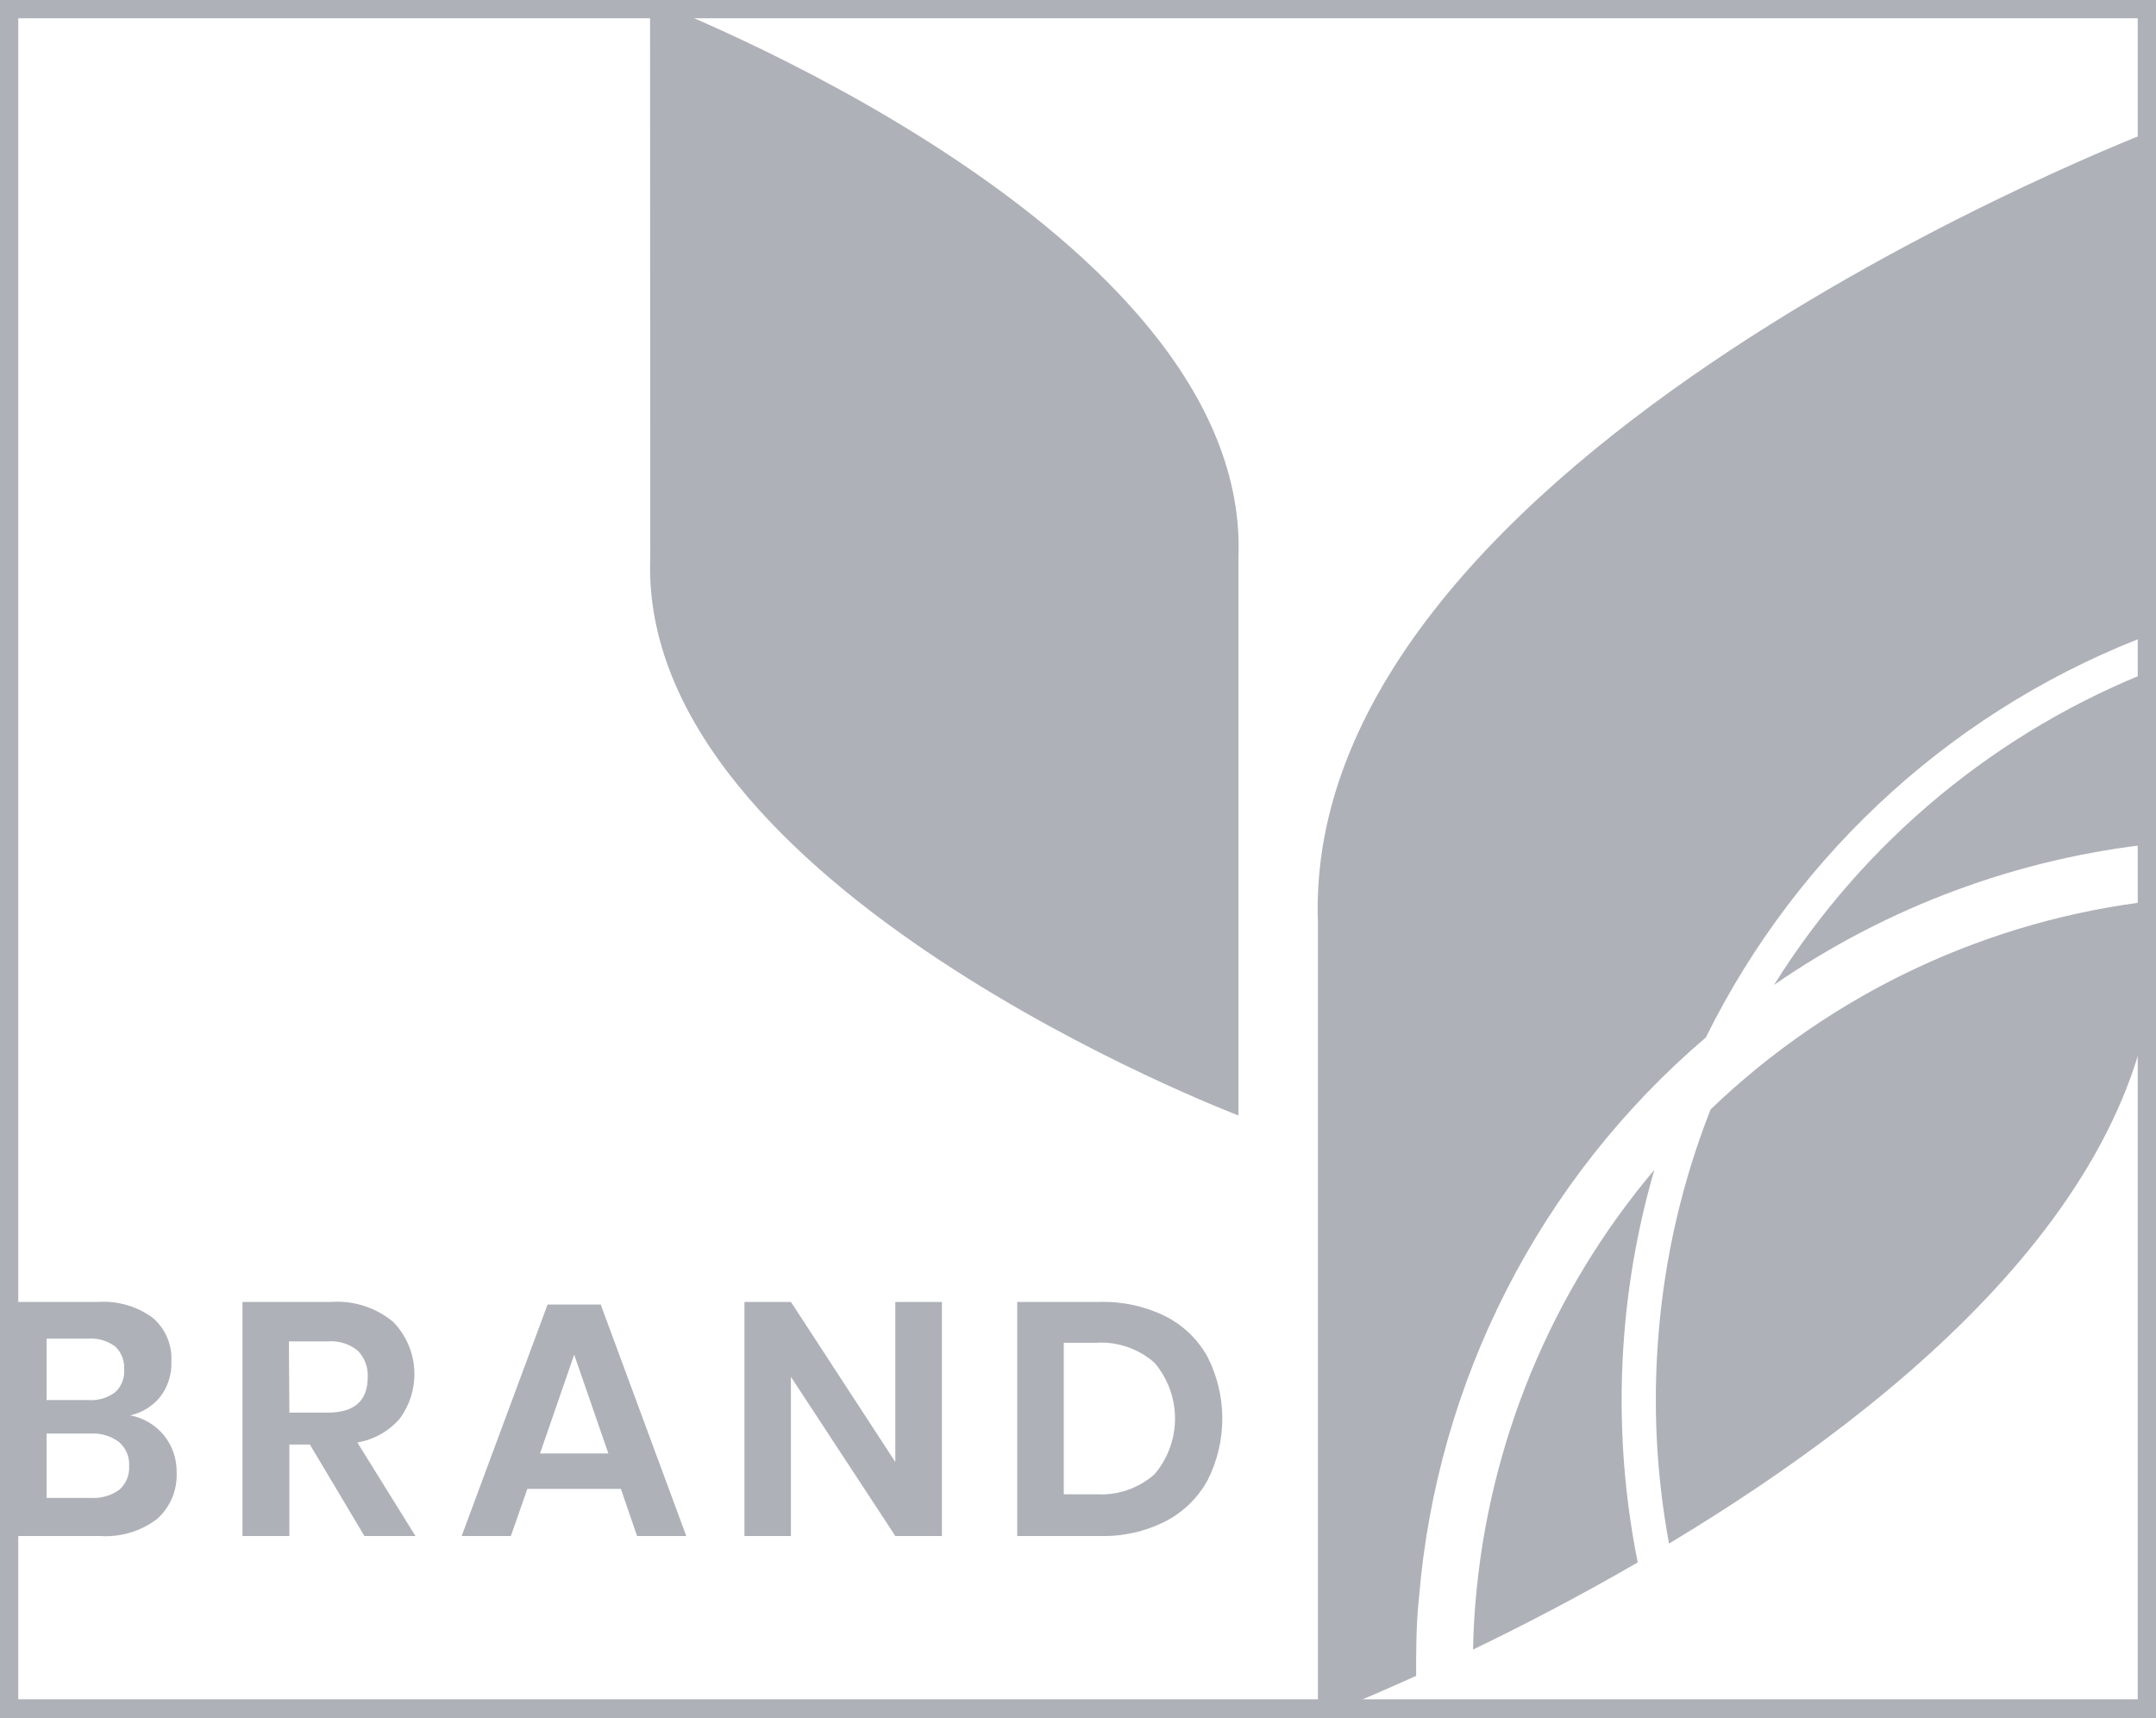
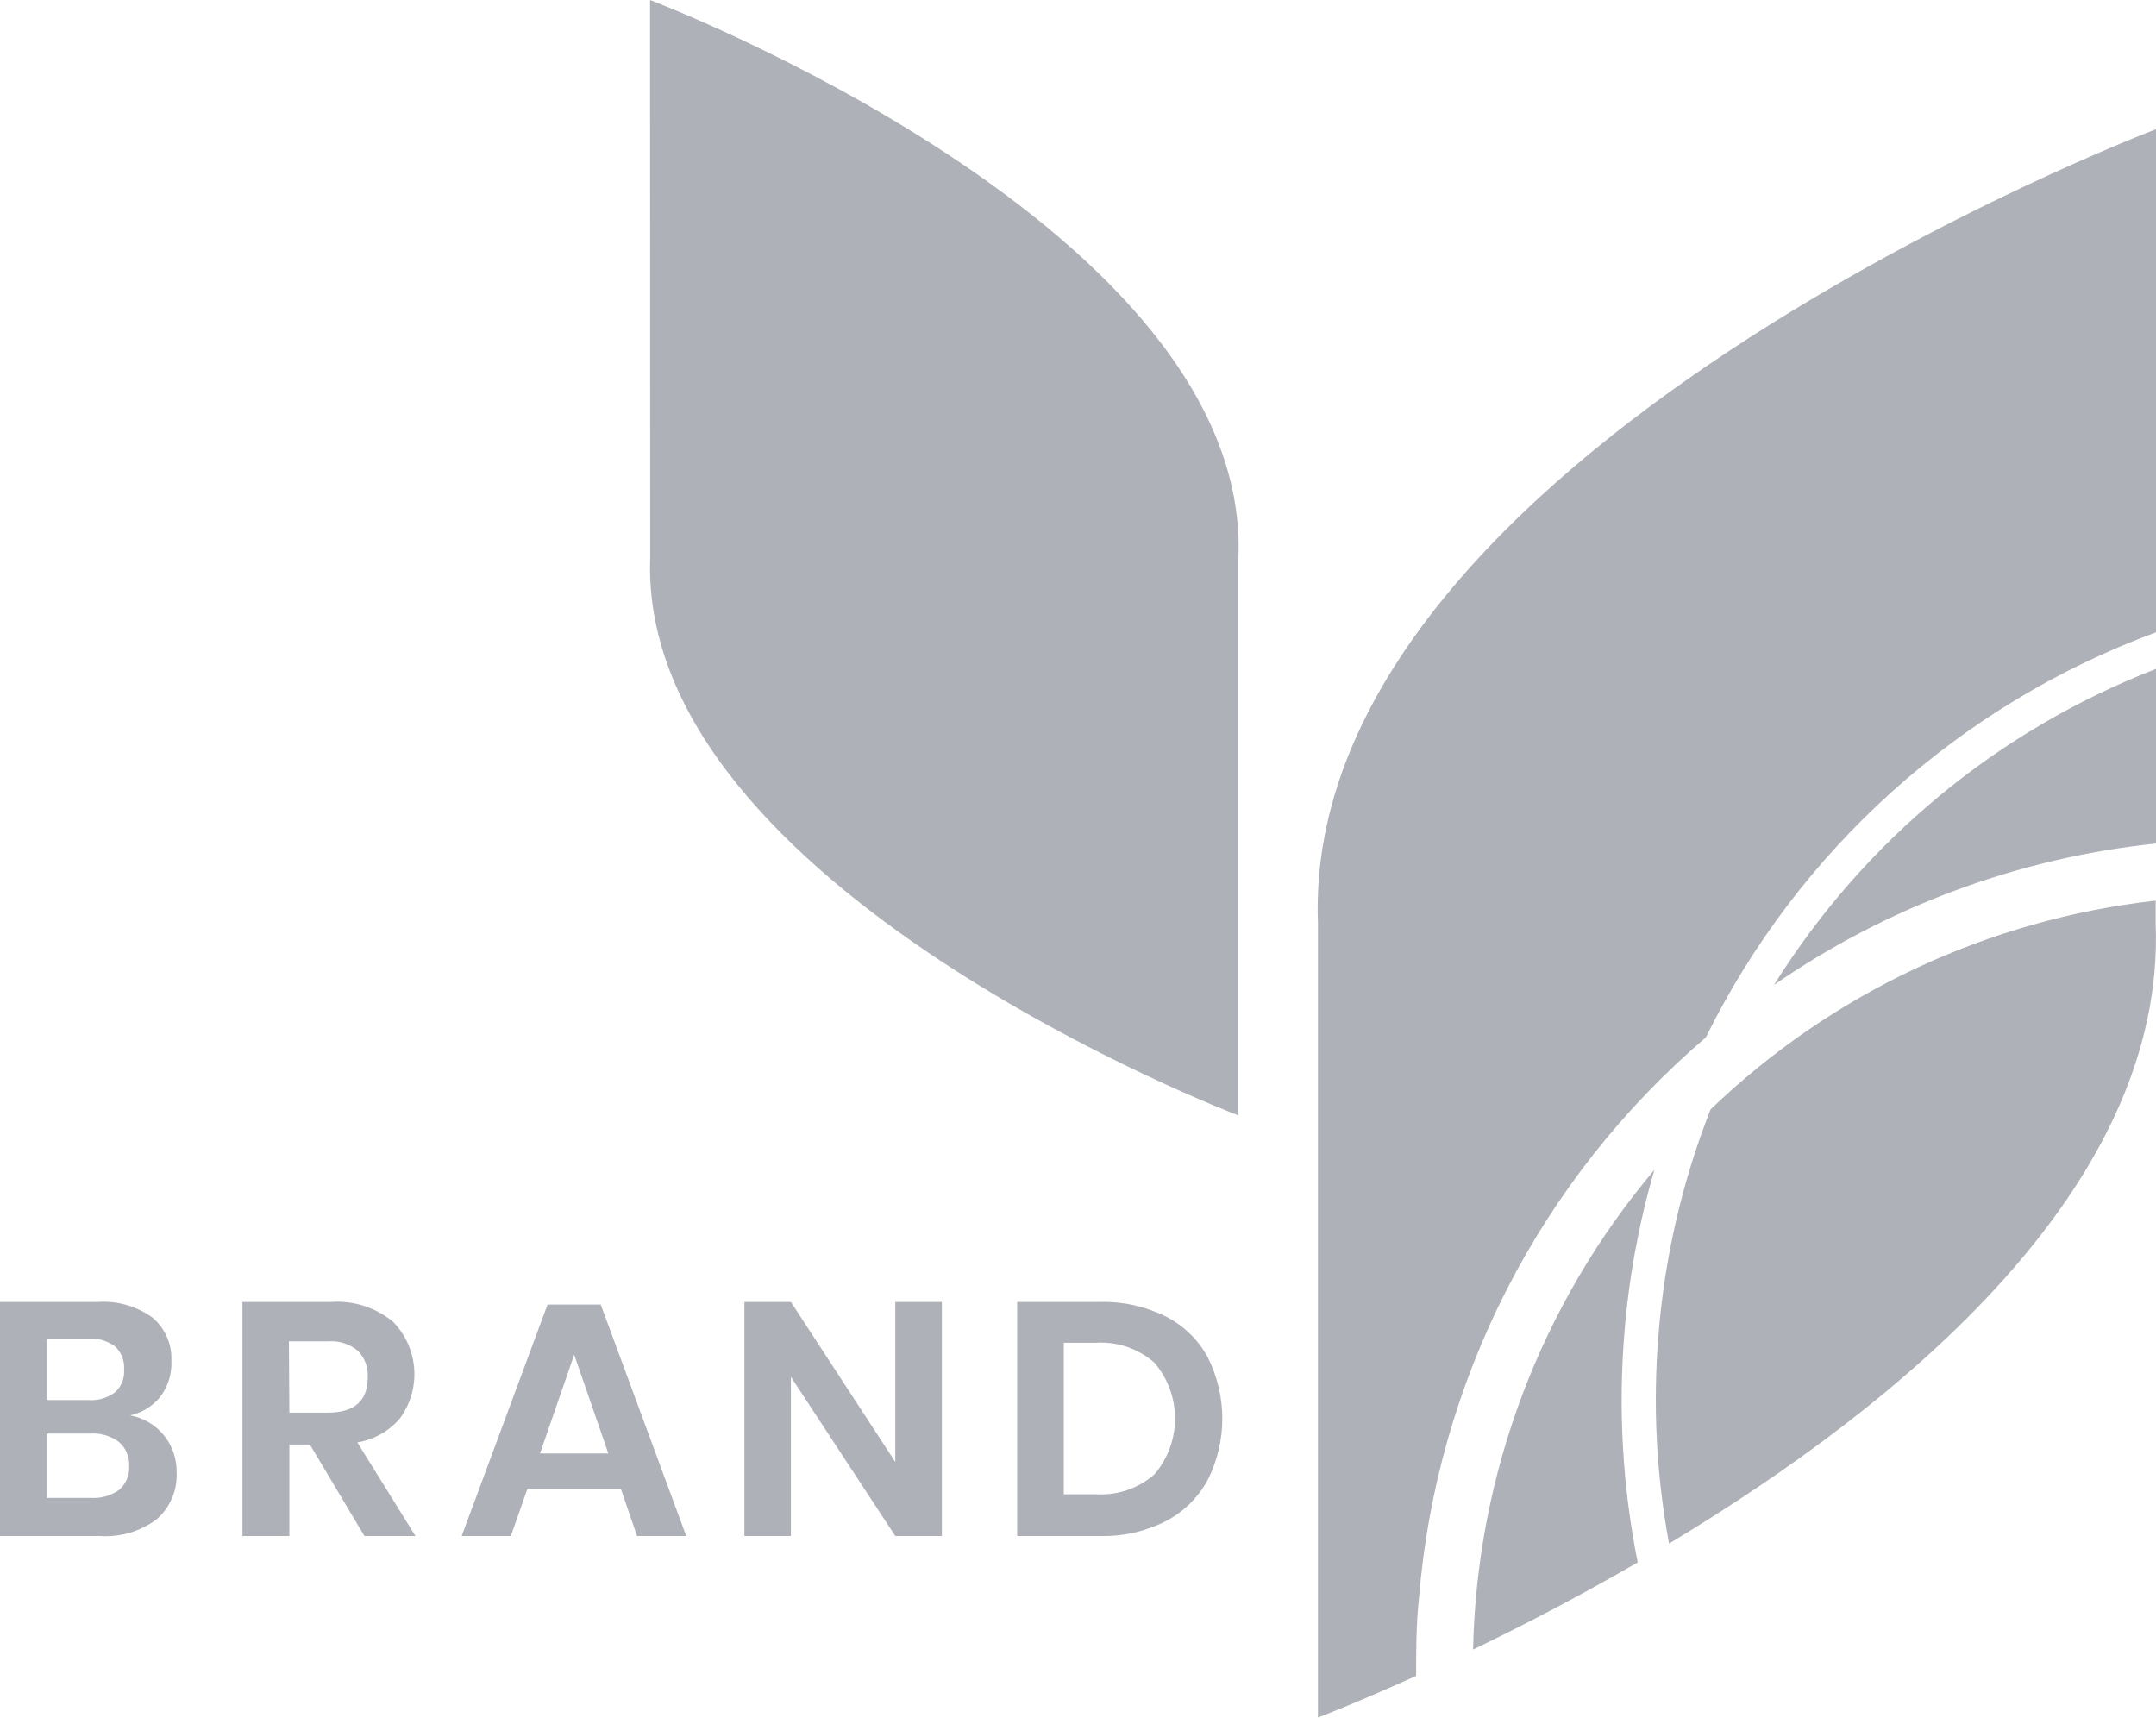
- <svg xmlns="http://www.w3.org/2000/svg" width="59" height="47" viewBox="0 0 59 47" fill="none">
-   <path d="M4.488 39.278C4.718 39.563 4.84 39.921 4.834 40.288C4.845 40.528 4.803 40.767 4.71 40.988C4.618 41.209 4.477 41.406 4.298 41.565C3.851 41.904 3.298 42.069 2.739 42.031H0V35.626H2.683C3.213 35.591 3.738 35.741 4.17 36.052C4.343 36.197 4.48 36.381 4.571 36.589C4.661 36.797 4.702 37.023 4.69 37.25C4.706 37.603 4.595 37.951 4.379 38.23C4.17 38.484 3.883 38.66 3.562 38.73C3.925 38.797 4.254 38.991 4.488 39.278ZM1.275 38.311H2.421C2.682 38.33 2.941 38.255 3.151 38.098C3.237 38.02 3.304 37.922 3.346 37.814C3.389 37.706 3.406 37.589 3.397 37.472C3.405 37.356 3.387 37.24 3.345 37.132C3.303 37.024 3.238 36.926 3.154 36.846C2.938 36.685 2.671 36.609 2.403 36.631H1.275V38.311ZM3.263 40.767C3.355 40.687 3.427 40.586 3.474 40.474C3.521 40.361 3.542 40.238 3.534 40.116C3.541 39.993 3.52 39.869 3.472 39.755C3.423 39.641 3.35 39.54 3.257 39.459C3.032 39.292 2.756 39.21 2.478 39.228H1.275V40.989H2.493C2.767 41.005 3.039 40.927 3.263 40.767Z" fill="#AFB1B8" />
-   <path d="M9.972 42.031L8.48 39.528H7.919V42.031H6.635V35.626H9.066C9.678 35.583 10.284 35.778 10.758 36.171C11.098 36.518 11.303 36.976 11.336 37.462C11.369 37.948 11.228 38.43 10.938 38.821C10.639 39.166 10.229 39.396 9.779 39.472L11.369 42.031H9.972ZM7.919 38.655H8.969C9.698 38.655 10.063 38.332 10.063 37.685C10.07 37.553 10.05 37.421 10.004 37.297C9.958 37.173 9.887 37.06 9.795 36.965C9.564 36.773 9.268 36.68 8.969 36.706H7.906L7.919 38.655Z" fill="#AFB1B8" />
-   <path d="M16.991 40.742H14.432L13.98 42.031H12.634L14.984 35.698H16.439L18.78 42.031H17.433L16.991 40.742ZM16.648 39.772L15.713 37.069L14.778 39.772H16.648Z" fill="#AFB1B8" />
-   <path d="M25.776 42.031H24.501L21.644 37.676V42.031H20.372V35.626H21.644L24.501 40.007V35.626H25.776V42.031Z" fill="#AFB1B8" />
-   <path d="M33.05 40.498C32.786 40.982 32.385 41.375 31.897 41.628C31.342 41.909 30.726 42.048 30.105 42.031H27.836V35.626H30.105C30.725 35.61 31.34 35.745 31.897 36.021C32.385 36.267 32.786 36.657 33.05 37.138C33.312 37.658 33.449 38.234 33.449 38.818C33.449 39.402 33.312 39.977 33.05 40.498ZM31.591 40.345C31.955 39.919 32.155 39.377 32.155 38.816C32.155 38.255 31.955 37.713 31.591 37.288C31.151 36.902 30.578 36.707 29.996 36.743H29.111V40.889H29.996C30.578 40.926 31.151 40.73 31.591 40.345Z" fill="#AFB1B8" />
-   <path d="M17.789 0C17.789 0 34.24 6.236 33.891 15.26V30.523C33.891 30.523 17.452 24.284 17.795 15.26L17.789 0Z" fill="#AFB1B8" />
-   <path d="M48.548 26.95C51.655 24.803 55.248 23.473 59 23.082V18.304C54.677 19.977 51.01 23.01 48.548 26.95Z" fill="#AFB1B8" />
-   <path d="M46.681 28.389C49.224 23.248 53.633 19.28 59 17.303V3.536C59 3.536 35.571 12.419 36.066 25.269V47C36.066 47 37.11 46.602 38.753 45.858C38.753 45.163 38.753 44.462 38.828 43.758C39.312 37.792 42.137 32.264 46.681 28.389Z" fill="#AFB1B8" />
-   <path d="M44.453 36.462C44.576 34.955 44.85 33.464 45.272 32.012C42.443 35.359 40.73 39.512 40.373 43.887C40.339 44.3 40.32 44.713 40.311 45.138C41.642 44.497 43.19 43.696 44.817 42.754C44.402 40.684 44.279 38.566 44.453 36.462Z" fill="#AFB1B8" />
-   <path d="M45.384 36.54C45.228 38.444 45.326 40.36 45.674 42.238C52.075 38.392 59.268 32.45 58.991 25.269V24.644C54.417 25.157 50.138 27.165 46.812 30.357C46.033 32.335 45.552 34.419 45.384 36.54Z" fill="#AFB1B8" />
-   <rect width="59" height="47" stroke="#AFB1B8" />
+ <svg xmlns="http://www.w3.org/2000/svg" width="59" height="47" fill="none">
+   <path d="M4.488 39.278c.23.285.352.643.346 1.01a1.605 1.605 0 01-.536 1.277c-.447.339-1 .504-1.559.466H0v-6.405h2.683a2.284 2.284 0 011.487.426 1.464 1.464 0 01.52 1.198c.016.353-.095.7-.311.98-.209.254-.496.43-.817.5.363.067.692.26.926.548zm-3.213-.967H2.42c.261.02.52-.056.73-.213a.76.76 0 00.246-.626.789.789 0 00-.243-.626 1.105 1.105 0 00-.751-.215H1.275v1.68zm1.988 2.456a.794.794 0 00.271-.65.81.81 0 00-.277-.658 1.18 1.18 0 00-.78-.231H1.276v1.761h1.218c.274.016.546-.062.77-.222zM9.972 42.031L8.48 39.528h-.561v2.503H6.635v-6.405h2.43a2.39 2.39 0 011.693.545 2.048 2.048 0 01.18 2.65c-.3.345-.709.575-1.159.65l1.59 2.56H9.972zM7.92 38.655h1.05c.73 0 1.094-.323 1.094-.97a.955.955 0 00-.268-.72 1.134 1.134 0 00-.826-.26H7.906l.013 1.95zM16.99 40.742h-2.558l-.452 1.29h-1.346l2.35-6.334h1.455l2.34 6.333h-1.346l-.442-1.289zm-.342-.97l-.935-2.703-.935 2.703h1.87zM25.776 42.031H24.5l-2.857-4.355v4.355h-1.272v-6.405h1.272l2.857 4.38v-4.38h1.275v6.405zM33.05 40.498a2.757 2.757 0 01-1.153 1.13c-.555.281-1.17.42-1.792.403h-2.27v-6.405h2.27a3.816 3.816 0 011.792.395c.488.246.89.636 1.153 1.117a3.735 3.735 0 010 3.36zm-1.459-.153a2.352 2.352 0 000-3.057 2.21 2.21 0 00-1.595-.545h-.885v4.146h.885a2.21 2.21 0 001.595-.544zM17.789 0S34.24 6.236 33.89 15.26v15.263s-16.439-6.24-16.096-15.263L17.789 0zM48.548 26.95A22.485 22.485 0 0159 23.082v-4.778a21.467 21.467 0 00-10.452 8.646z" fill="#AFB1B8" />
+   <path d="M46.68 28.389A22.382 22.382 0 0159 17.303V3.536s-23.43 8.883-22.934 21.733V47s1.044-.397 2.687-1.141c0-.695 0-1.396.075-2.1a22.605 22.605 0 017.853-15.37z" fill="#AFB1B8" />
+   <path d="M44.453 36.462c.123-1.508.397-2.998.82-4.45a21.04 21.04 0 00-4.962 13.126 68.003 68.003 0 004.506-2.384 22.577 22.577 0 01-.364-6.292zM45.384 36.54a21.586 21.586 0 00.29 5.698c6.401-3.846 13.594-9.788 13.317-16.969v-.625a20.971 20.971 0 00-12.18 5.713 21.496 21.496 0 00-1.427 6.183z" fill="#AFB1B8" />
</svg>
